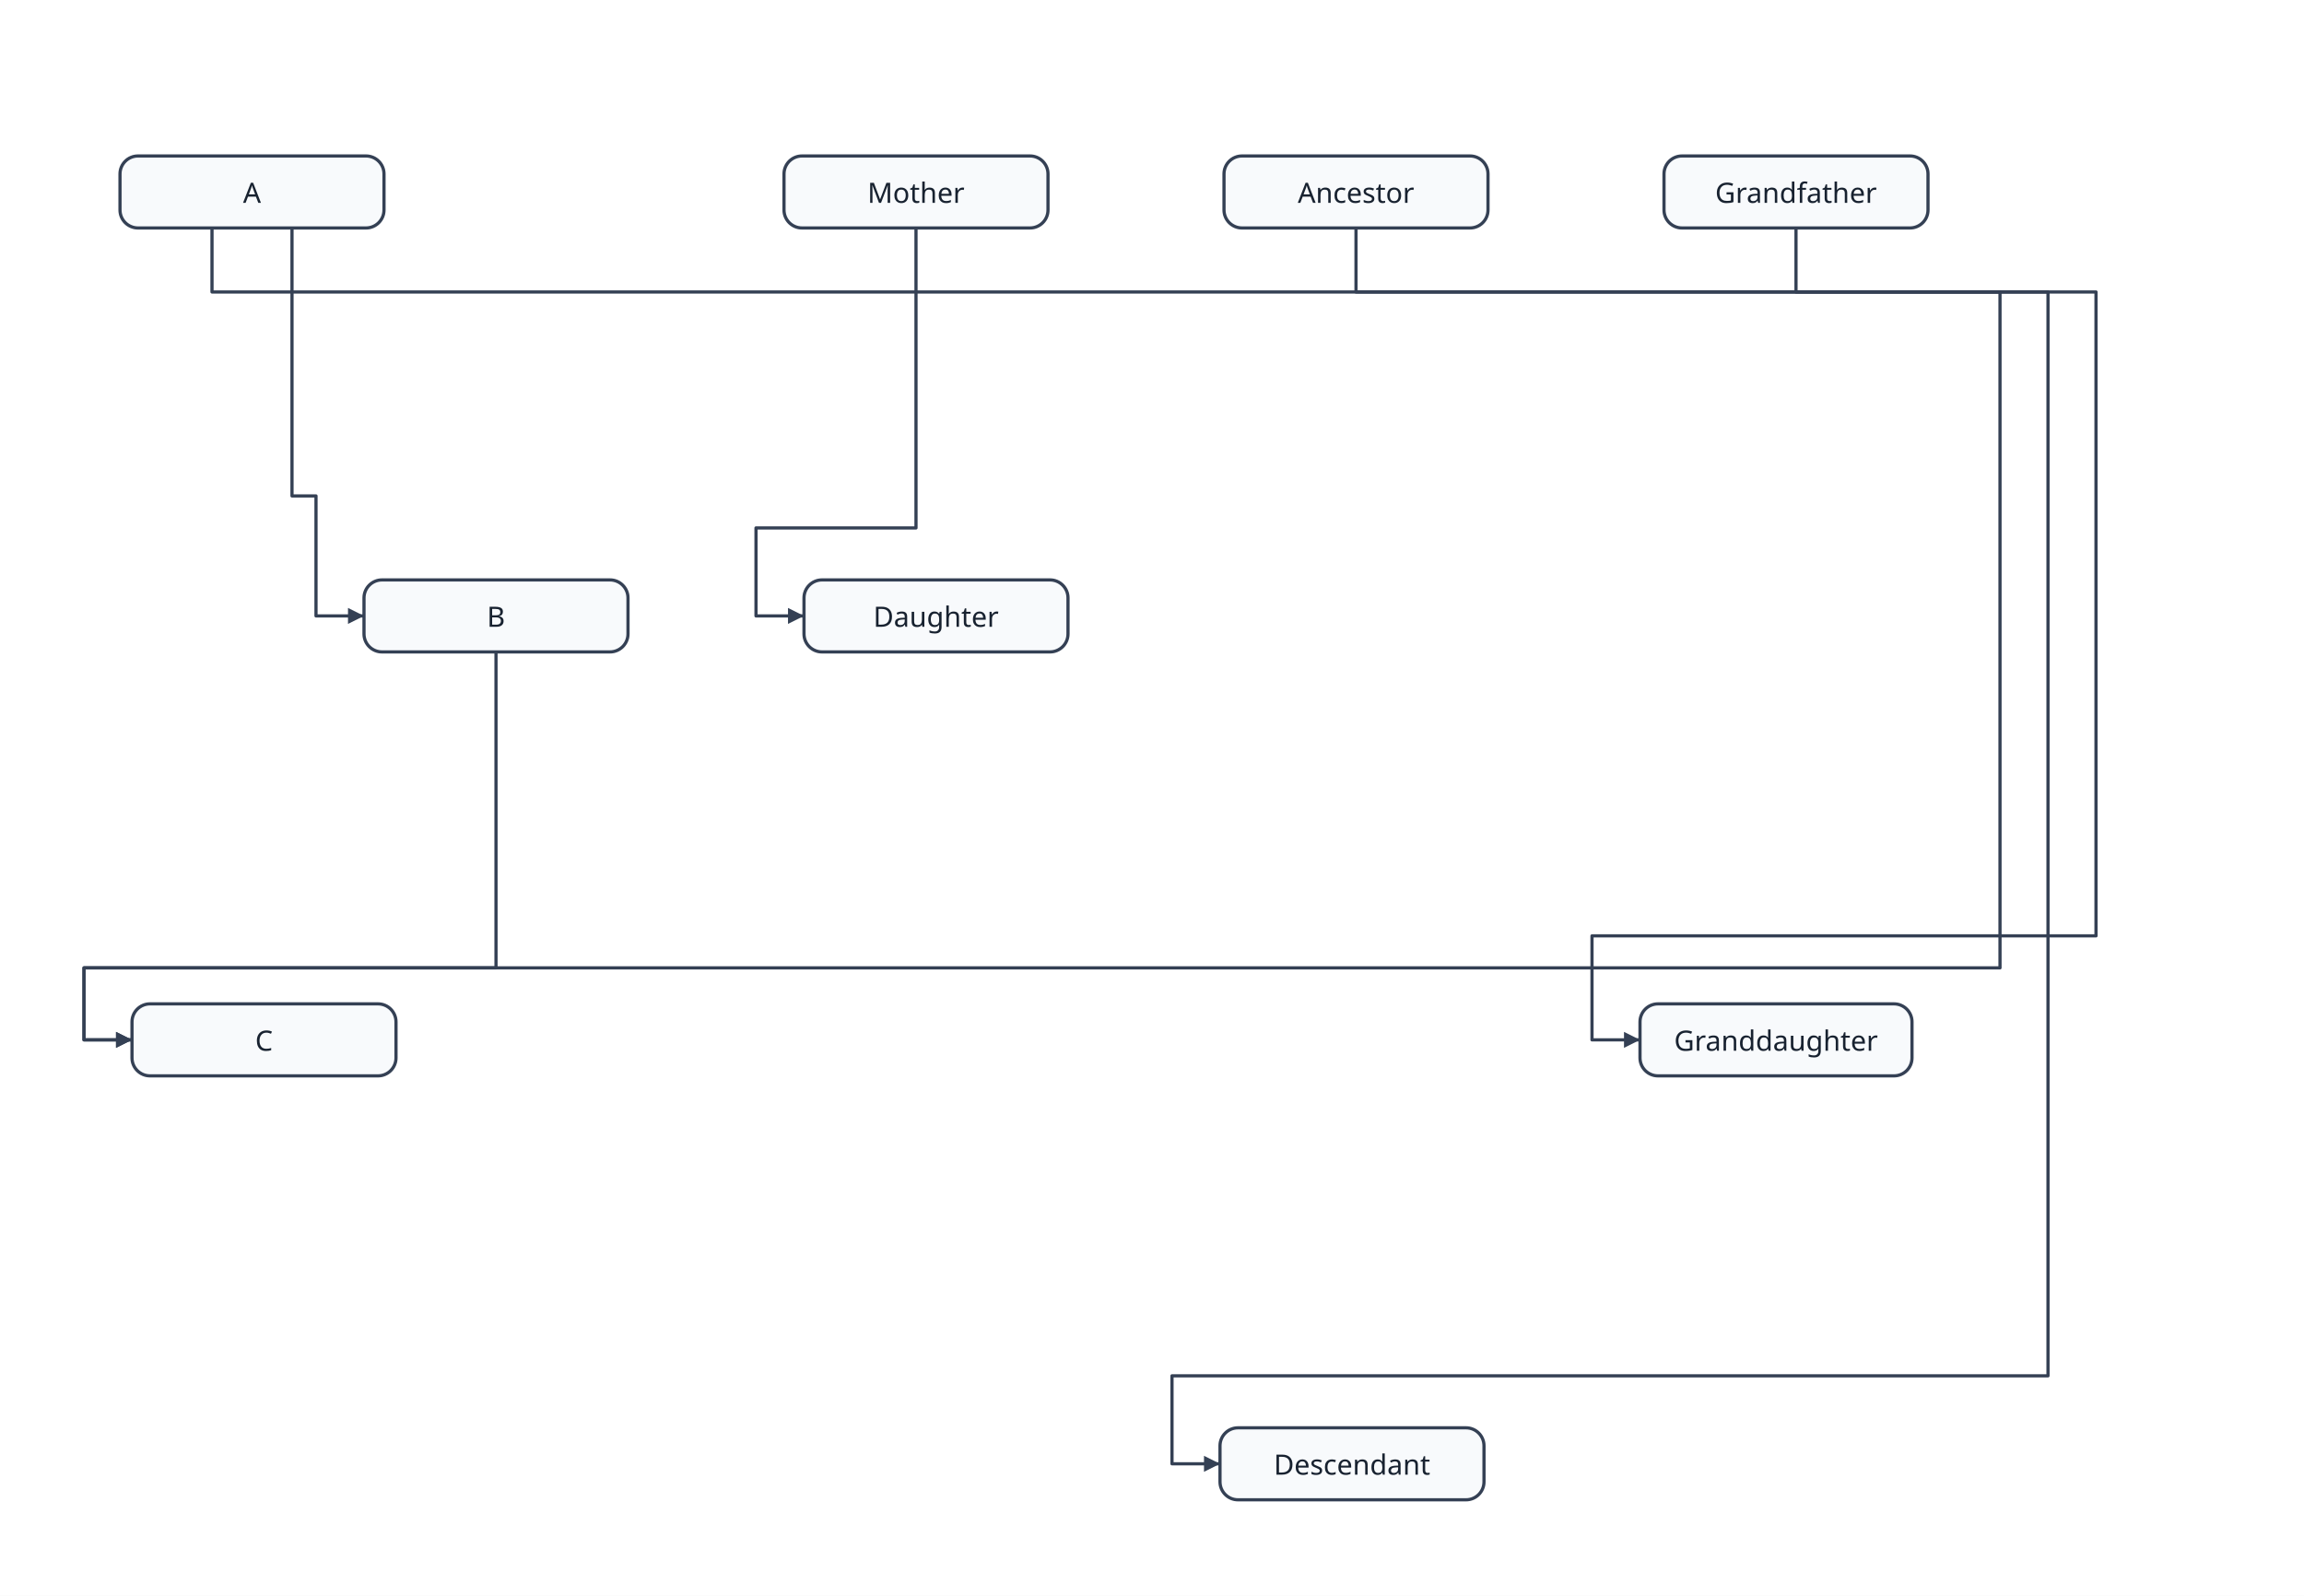
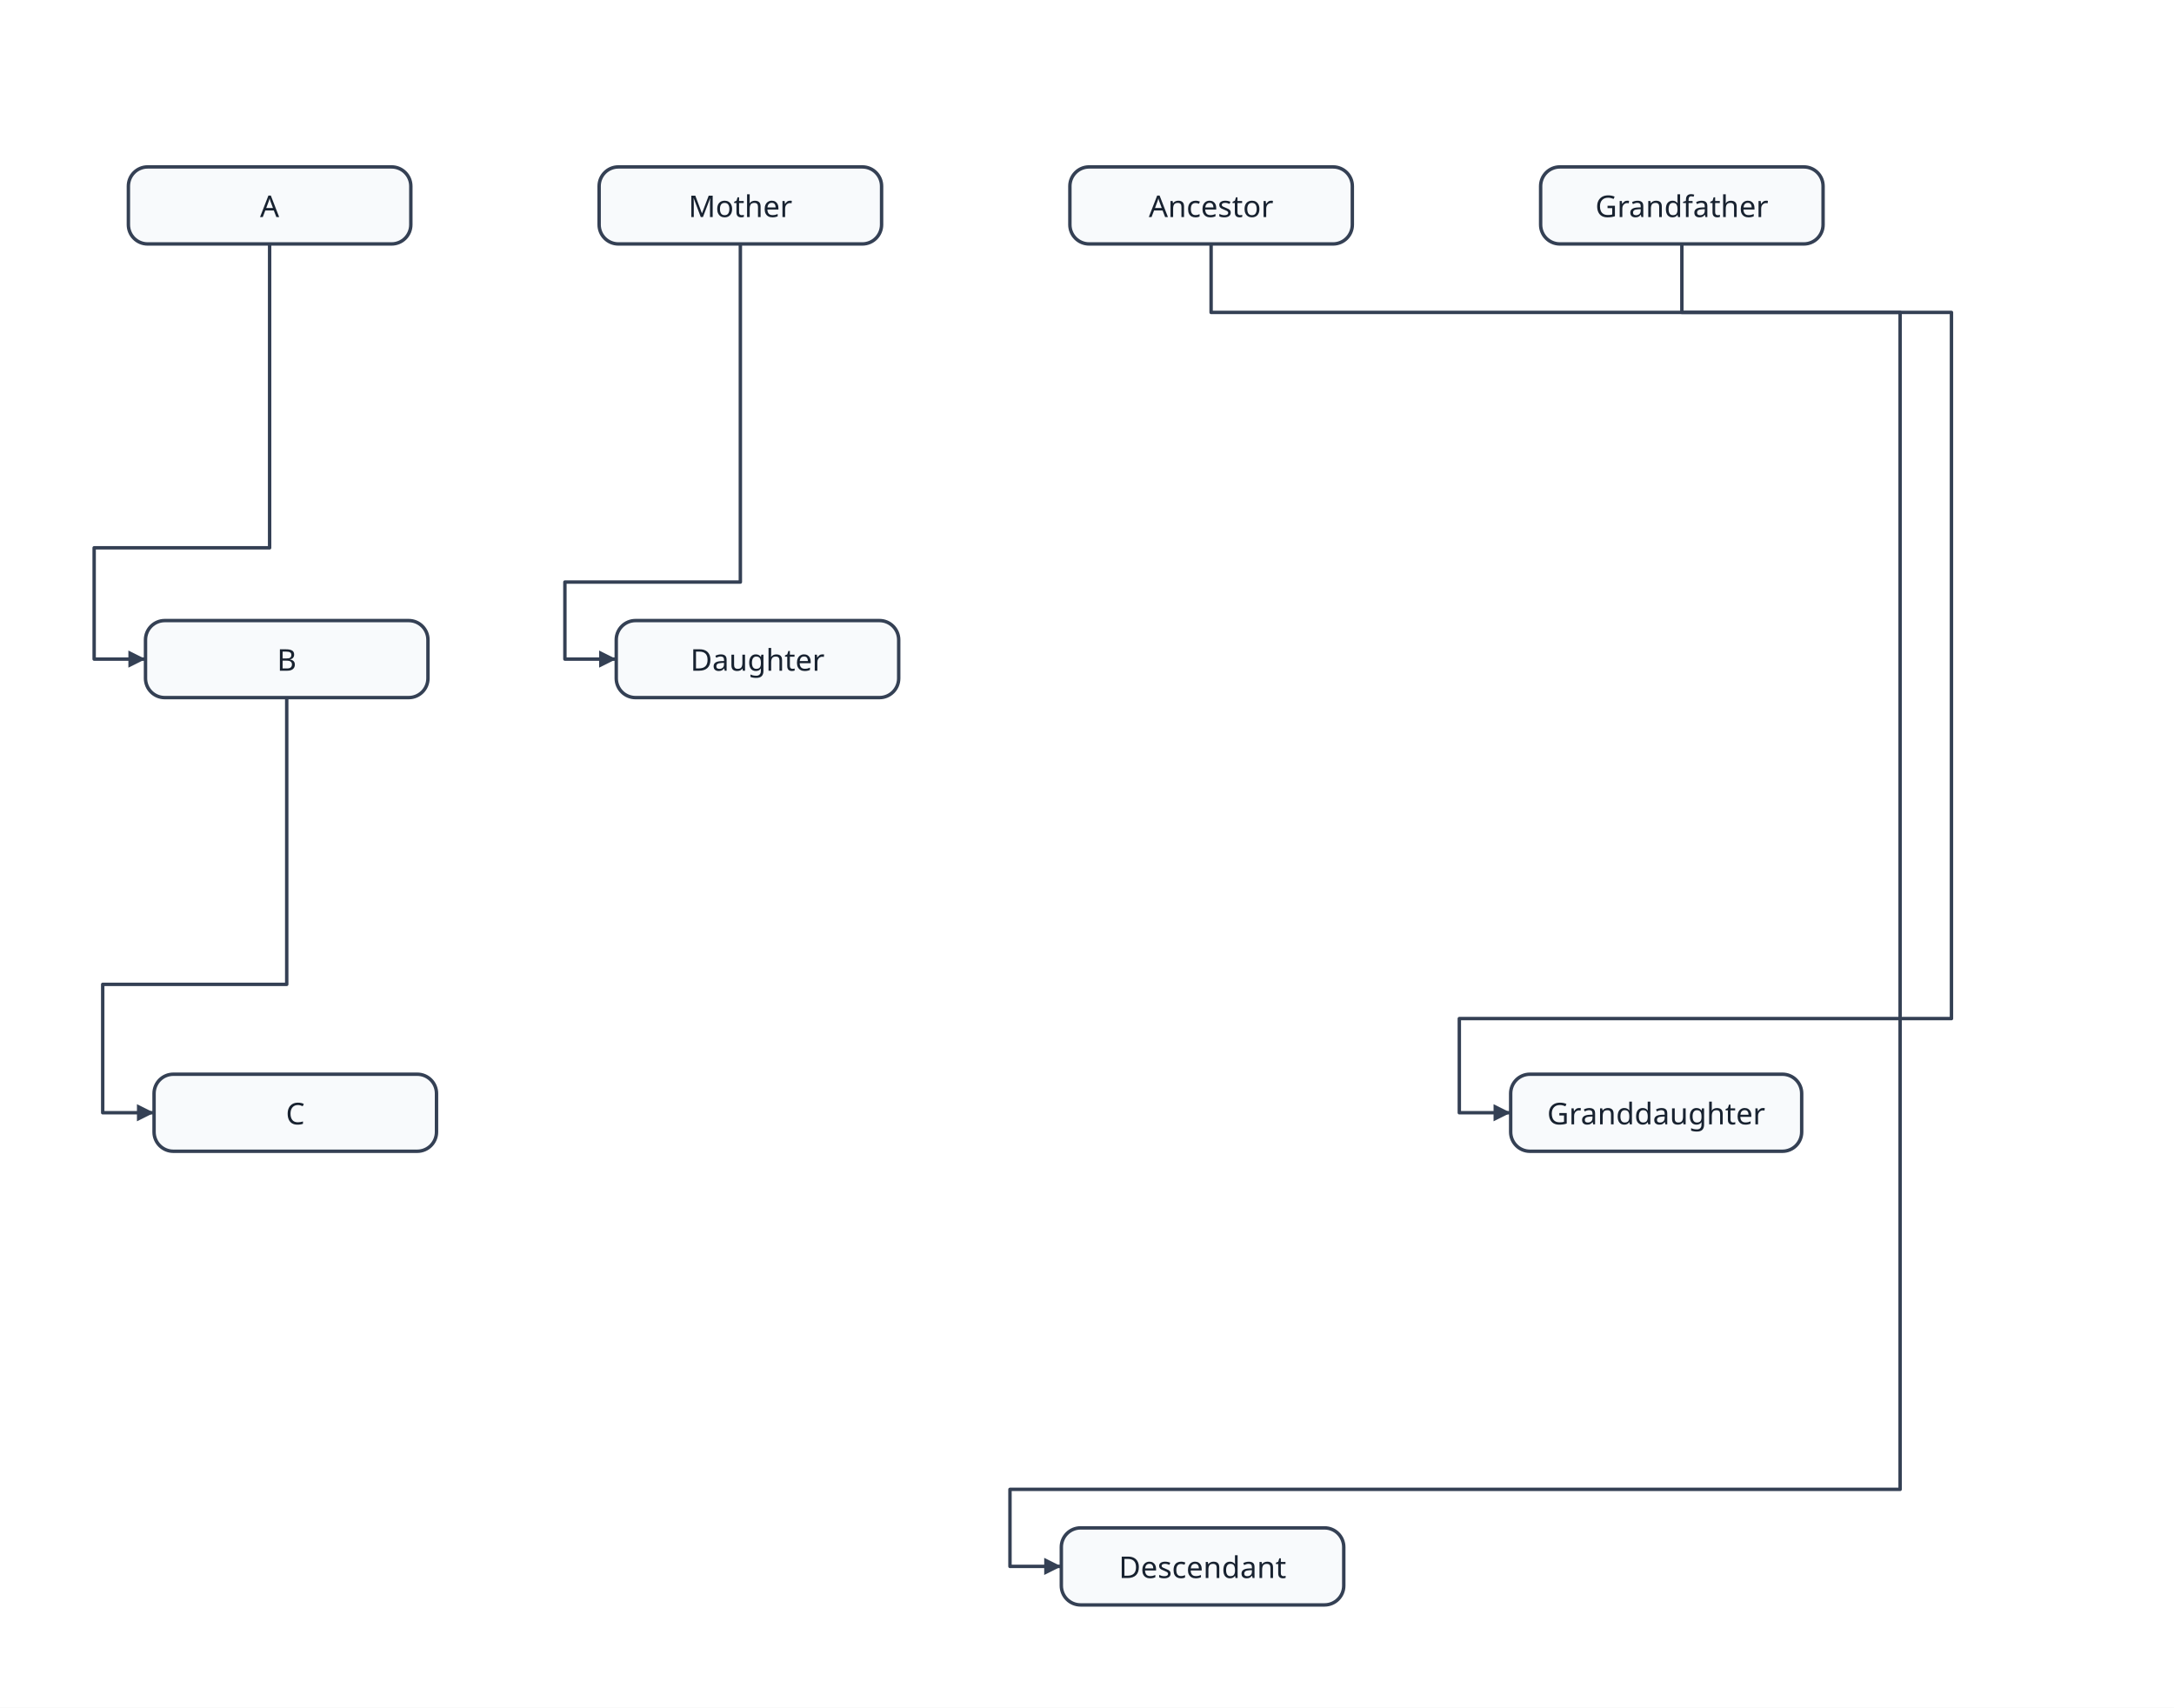
- <svg xmlns="http://www.w3.org/2000/svg" id="generation-spans" viewBox="0 0 1152 798" width="1152" height="798" role="img" aria-labelledby="ft-67-65-6e-65-72-61-74-69-6f-6e-2d-73-70-61-6e-73-title-74-69-74-6c-65" font-family="sans-serif" font-size="14">
+ <svg xmlns="http://www.w3.org/2000/svg" id="generation-spans" viewBox="0 0 1016 798" width="1016" height="798" role="img" aria-labelledby="ft-67-65-6e-65-72-61-74-69-6f-6e-2d-73-70-61-6e-73-title-74-69-74-6c-65" font-family="sans-serif" font-size="14">
  <rect width="100%" height="100%" fill="#ffffff" />
  <defs>
    <marker id="ft-67-65-6e-65-72-61-74-69-6f-6e-2d-73-70-61-6e-73-arrow-63-6f-6e-66-69-72-6d-65-64" viewBox="0 0 8 8" refX="8" refY="4" markerWidth="8" markerHeight="8" markerUnits="userSpaceOnUse" orient="auto">
      <path d="M0,0 L8,4 L0,8 Z" fill="#344054" />
    </marker>
  </defs>
  <g stroke="#344054" stroke-width="1.6" stroke-linejoin="round">
-     <g id="ft-67-65-6e-65-72-61-74-69-6f-6e-2d-73-70-61-6e-73-relationship-5b-22-61-6e-63-65-73-74-72-79-22-2c-22-41-22-2c-22-43-22-2c-22-2d-2d-2d-3e-22-5d" data-kind="ancestry" data-source="A" data-target="C" data-generation-span="2">
-       <path d="M106,114 L106,146 L1000,146 L1000,484 L42,484 L42,520 L66,520" fill="none" marker-end="url(#ft-67-65-6e-65-72-61-74-69-6f-6e-2d-73-70-61-6e-73-arrow-63-6f-6e-66-69-72-6d-65-64)" />
-     </g>
    <g id="ft-67-65-6e-65-72-61-74-69-6f-6e-2d-73-70-61-6e-73-relationship-5b-22-61-6e-63-65-73-74-72-79-22-2c-22-41-6e-63-65-73-74-6f-72-22-2c-22-44-65-73-63-65-6e-64-61-6e-74-22-2c-22-2d-2d-2d-2d-3e-22-5d" data-kind="ancestry" data-source="Ancestor" data-target="Descendant" data-generation-span="3">
-       <path d="M678,114 L678,146 L1024,146 L1024,688 L586,688 L586,732 L610,732" fill="none" marker-end="url(#ft-67-65-6e-65-72-61-74-69-6f-6e-2d-73-70-61-6e-73-arrow-63-6f-6e-66-69-72-6d-65-64)" />
+       <path d="M566,114 L566,146 L888,146 L888,696 L472,696 L472,732 L496,732" fill="none" marker-end="url(#ft-67-65-6e-65-72-61-74-69-6f-6e-2d-73-70-61-6e-73-arrow-63-6f-6e-66-69-72-6d-65-64)" />
    </g>
    <g id="ft-67-65-6e-65-72-61-74-69-6f-6e-2d-73-70-61-6e-73-relationship-5b-22-61-6e-63-65-73-74-72-79-22-2c-22-47-72-61-6e-64-66-61-74-68-65-72-22-2c-22-47-72-61-6e-64-64-61-75-67-68-74-65-72-22-2c-22-2d-2d-2d-3e-22-5d" data-kind="ancestry" data-source="Grandfather" data-target="Granddaughter" data-generation-span="2">
-       <path d="M898,114 L898,146 L1048,146 L1048,468 L796,468 L796,520 L820,520" fill="none" marker-end="url(#ft-67-65-6e-65-72-61-74-69-6f-6e-2d-73-70-61-6e-73-arrow-63-6f-6e-66-69-72-6d-65-64)" />
+       <path d="M786,114 L786,146 L912,146 L912,476 L682,476 L682,520 L706,520" fill="none" marker-end="url(#ft-67-65-6e-65-72-61-74-69-6f-6e-2d-73-70-61-6e-73-arrow-63-6f-6e-66-69-72-6d-65-64)" />
    </g>
    <g id="ft-67-65-6e-65-72-61-74-69-6f-6e-2d-73-70-61-6e-73-relationship-5b-22-63-6f-6e-66-69-72-6d-65-64-22-2c-22-41-22-2c-22-42-22-5d" data-kind="confirmed" data-source="A" data-target="B">
-       <path d="M146,114 L146,248 L158,248 L158,308 L182,308" fill="none" marker-end="url(#ft-67-65-6e-65-72-61-74-69-6f-6e-2d-73-70-61-6e-73-arrow-63-6f-6e-66-69-72-6d-65-64)" />
+       <path d="M126,114 L126,256 L44,256 L44,308 L68,308" fill="none" marker-end="url(#ft-67-65-6e-65-72-61-74-69-6f-6e-2d-73-70-61-6e-73-arrow-63-6f-6e-66-69-72-6d-65-64)" />
    </g>
    <g id="ft-67-65-6e-65-72-61-74-69-6f-6e-2d-73-70-61-6e-73-relationship-5b-22-63-6f-6e-66-69-72-6d-65-64-22-2c-22-42-22-2c-22-43-22-5d" data-kind="confirmed" data-source="B" data-target="C">
-       <path d="M248,326 L248,484 L42,484 L42,520 L66,520" fill="none" marker-end="url(#ft-67-65-6e-65-72-61-74-69-6f-6e-2d-73-70-61-6e-73-arrow-63-6f-6e-66-69-72-6d-65-64)" />
+       <path d="M134,326 L134,460 L48,460 L48,520 L72,520" fill="none" marker-end="url(#ft-67-65-6e-65-72-61-74-69-6f-6e-2d-73-70-61-6e-73-arrow-63-6f-6e-66-69-72-6d-65-64)" />
    </g>
    <g id="ft-67-65-6e-65-72-61-74-69-6f-6e-2d-73-70-61-6e-73-relationship-5b-22-63-6f-6e-66-69-72-6d-65-64-22-2c-22-4d-6f-74-68-65-72-22-2c-22-44-61-75-67-68-74-65-72-22-5d" data-kind="confirmed" data-source="Mother" data-target="Daughter">
-       <path d="M458,114 L458,264 L378,264 L378,308 L402,308" fill="none" marker-end="url(#ft-67-65-6e-65-72-61-74-69-6f-6e-2d-73-70-61-6e-73-arrow-63-6f-6e-66-69-72-6d-65-64)" />
+       <path d="M346,114 L346,272 L264,272 L264,308 L288,308" fill="none" marker-end="url(#ft-67-65-6e-65-72-61-74-69-6f-6e-2d-73-70-61-6e-73-arrow-63-6f-6e-66-69-72-6d-65-64)" />
    </g>
  </g>
  <g id="ft-67-65-6e-65-72-61-74-69-6f-6e-2d-73-70-61-6e-73-individual-41" data-individual="A" data-generation="0" data-classes="">
    <rect data-nameplate="true" x="60" y="78" width="132" height="36" rx="9" fill="#f8fafc" stroke="#344054" stroke-width="1.6" />
    <text x="126" y="96" dominant-baseline="central" text-anchor="middle" fill="#182230">A</text>
  </g>
  <g id="ft-67-65-6e-65-72-61-74-69-6f-6e-2d-73-70-61-6e-73-individual-41-6e-63-65-73-74-6f-72" data-individual="Ancestor" data-generation="0" data-classes="">
-     <rect data-nameplate="true" x="612" y="78" width="132" height="36" rx="9" fill="#f8fafc" stroke="#344054" stroke-width="1.6" />
-     <text x="678" y="96" dominant-baseline="central" text-anchor="middle" fill="#182230">Ancestor</text>
+     <rect data-nameplate="true" x="500" y="78" width="132" height="36" rx="9" fill="#f8fafc" stroke="#344054" stroke-width="1.6" />
+     <text x="566" y="96" dominant-baseline="central" text-anchor="middle" fill="#182230">Ancestor</text>
  </g>
  <g id="ft-67-65-6e-65-72-61-74-69-6f-6e-2d-73-70-61-6e-73-individual-42" data-individual="B" data-generation="1" data-classes="">
-     <rect data-nameplate="true" x="182" y="290" width="132" height="36" rx="9" fill="#f8fafc" stroke="#344054" stroke-width="1.6" />
-     <text x="248" y="308" dominant-baseline="central" text-anchor="middle" fill="#182230">B</text>
+     <rect data-nameplate="true" x="68" y="290" width="132" height="36" rx="9" fill="#f8fafc" stroke="#344054" stroke-width="1.6" />
+     <text x="134" y="308" dominant-baseline="central" text-anchor="middle" fill="#182230">B</text>
  </g>
  <g id="ft-67-65-6e-65-72-61-74-69-6f-6e-2d-73-70-61-6e-73-individual-43" data-individual="C" data-generation="2" data-classes="">
-     <rect data-nameplate="true" x="66" y="502" width="132" height="36" rx="9" fill="#f8fafc" stroke="#344054" stroke-width="1.6" />
-     <text x="132" y="520" dominant-baseline="central" text-anchor="middle" fill="#182230">C</text>
+     <rect data-nameplate="true" x="72" y="502" width="132" height="36" rx="9" fill="#f8fafc" stroke="#344054" stroke-width="1.6" />
+     <text x="138" y="520" dominant-baseline="central" text-anchor="middle" fill="#182230">C</text>
  </g>
  <g id="ft-67-65-6e-65-72-61-74-69-6f-6e-2d-73-70-61-6e-73-individual-44-61-75-67-68-74-65-72" data-individual="Daughter" data-generation="1" data-classes="">
-     <rect data-nameplate="true" x="402" y="290" width="132" height="36" rx="9" fill="#f8fafc" stroke="#344054" stroke-width="1.6" />
-     <text x="468" y="308" dominant-baseline="central" text-anchor="middle" fill="#182230">Daughter</text>
+     <rect data-nameplate="true" x="288" y="290" width="132" height="36" rx="9" fill="#f8fafc" stroke="#344054" stroke-width="1.6" />
+     <text x="354" y="308" dominant-baseline="central" text-anchor="middle" fill="#182230">Daughter</text>
  </g>
  <g id="ft-67-65-6e-65-72-61-74-69-6f-6e-2d-73-70-61-6e-73-individual-44-65-73-63-65-6e-64-61-6e-74" data-individual="Descendant" data-generation="3" data-classes="">
-     <rect data-nameplate="true" x="610" y="714" width="132" height="36" rx="9" fill="#f8fafc" stroke="#344054" stroke-width="1.6" />
-     <text x="676" y="732" dominant-baseline="central" text-anchor="middle" fill="#182230">Descendant</text>
+     <rect data-nameplate="true" x="496" y="714" width="132" height="36" rx="9" fill="#f8fafc" stroke="#344054" stroke-width="1.6" />
+     <text x="562" y="732" dominant-baseline="central" text-anchor="middle" fill="#182230">Descendant</text>
  </g>
  <g id="ft-67-65-6e-65-72-61-74-69-6f-6e-2d-73-70-61-6e-73-individual-47-72-61-6e-64-64-61-75-67-68-74-65-72" data-individual="Granddaughter" data-generation="2" data-classes="">
-     <rect data-nameplate="true" x="820" y="502" width="136" height="36" rx="9" fill="#f8fafc" stroke="#344054" stroke-width="1.6" />
-     <text x="888" y="520" dominant-baseline="central" text-anchor="middle" fill="#182230">Granddaughter</text>
+     <rect data-nameplate="true" x="706" y="502" width="136" height="36" rx="9" fill="#f8fafc" stroke="#344054" stroke-width="1.6" />
+     <text x="774" y="520" dominant-baseline="central" text-anchor="middle" fill="#182230">Granddaughter</text>
  </g>
  <g id="ft-67-65-6e-65-72-61-74-69-6f-6e-2d-73-70-61-6e-73-individual-47-72-61-6e-64-66-61-74-68-65-72" data-individual="Grandfather" data-generation="0" data-classes="">
-     <rect data-nameplate="true" x="832" y="78" width="132" height="36" rx="9" fill="#f8fafc" stroke="#344054" stroke-width="1.6" />
-     <text x="898" y="96" dominant-baseline="central" text-anchor="middle" fill="#182230">Grandfather</text>
+     <rect data-nameplate="true" x="720" y="78" width="132" height="36" rx="9" fill="#f8fafc" stroke="#344054" stroke-width="1.6" />
+     <text x="786" y="96" dominant-baseline="central" text-anchor="middle" fill="#182230">Grandfather</text>
  </g>
  <g id="ft-67-65-6e-65-72-61-74-69-6f-6e-2d-73-70-61-6e-73-individual-4d-6f-74-68-65-72" data-individual="Mother" data-generation="0" data-classes="">
-     <rect data-nameplate="true" x="392" y="78" width="132" height="36" rx="9" fill="#f8fafc" stroke="#344054" stroke-width="1.6" />
-     <text x="458" y="96" dominant-baseline="central" text-anchor="middle" fill="#182230">Mother</text>
+     <rect data-nameplate="true" x="280" y="78" width="132" height="36" rx="9" fill="#f8fafc" stroke="#344054" stroke-width="1.6" />
+     <text x="346" y="96" dominant-baseline="central" text-anchor="middle" fill="#182230">Mother</text>
  </g>
</svg>
